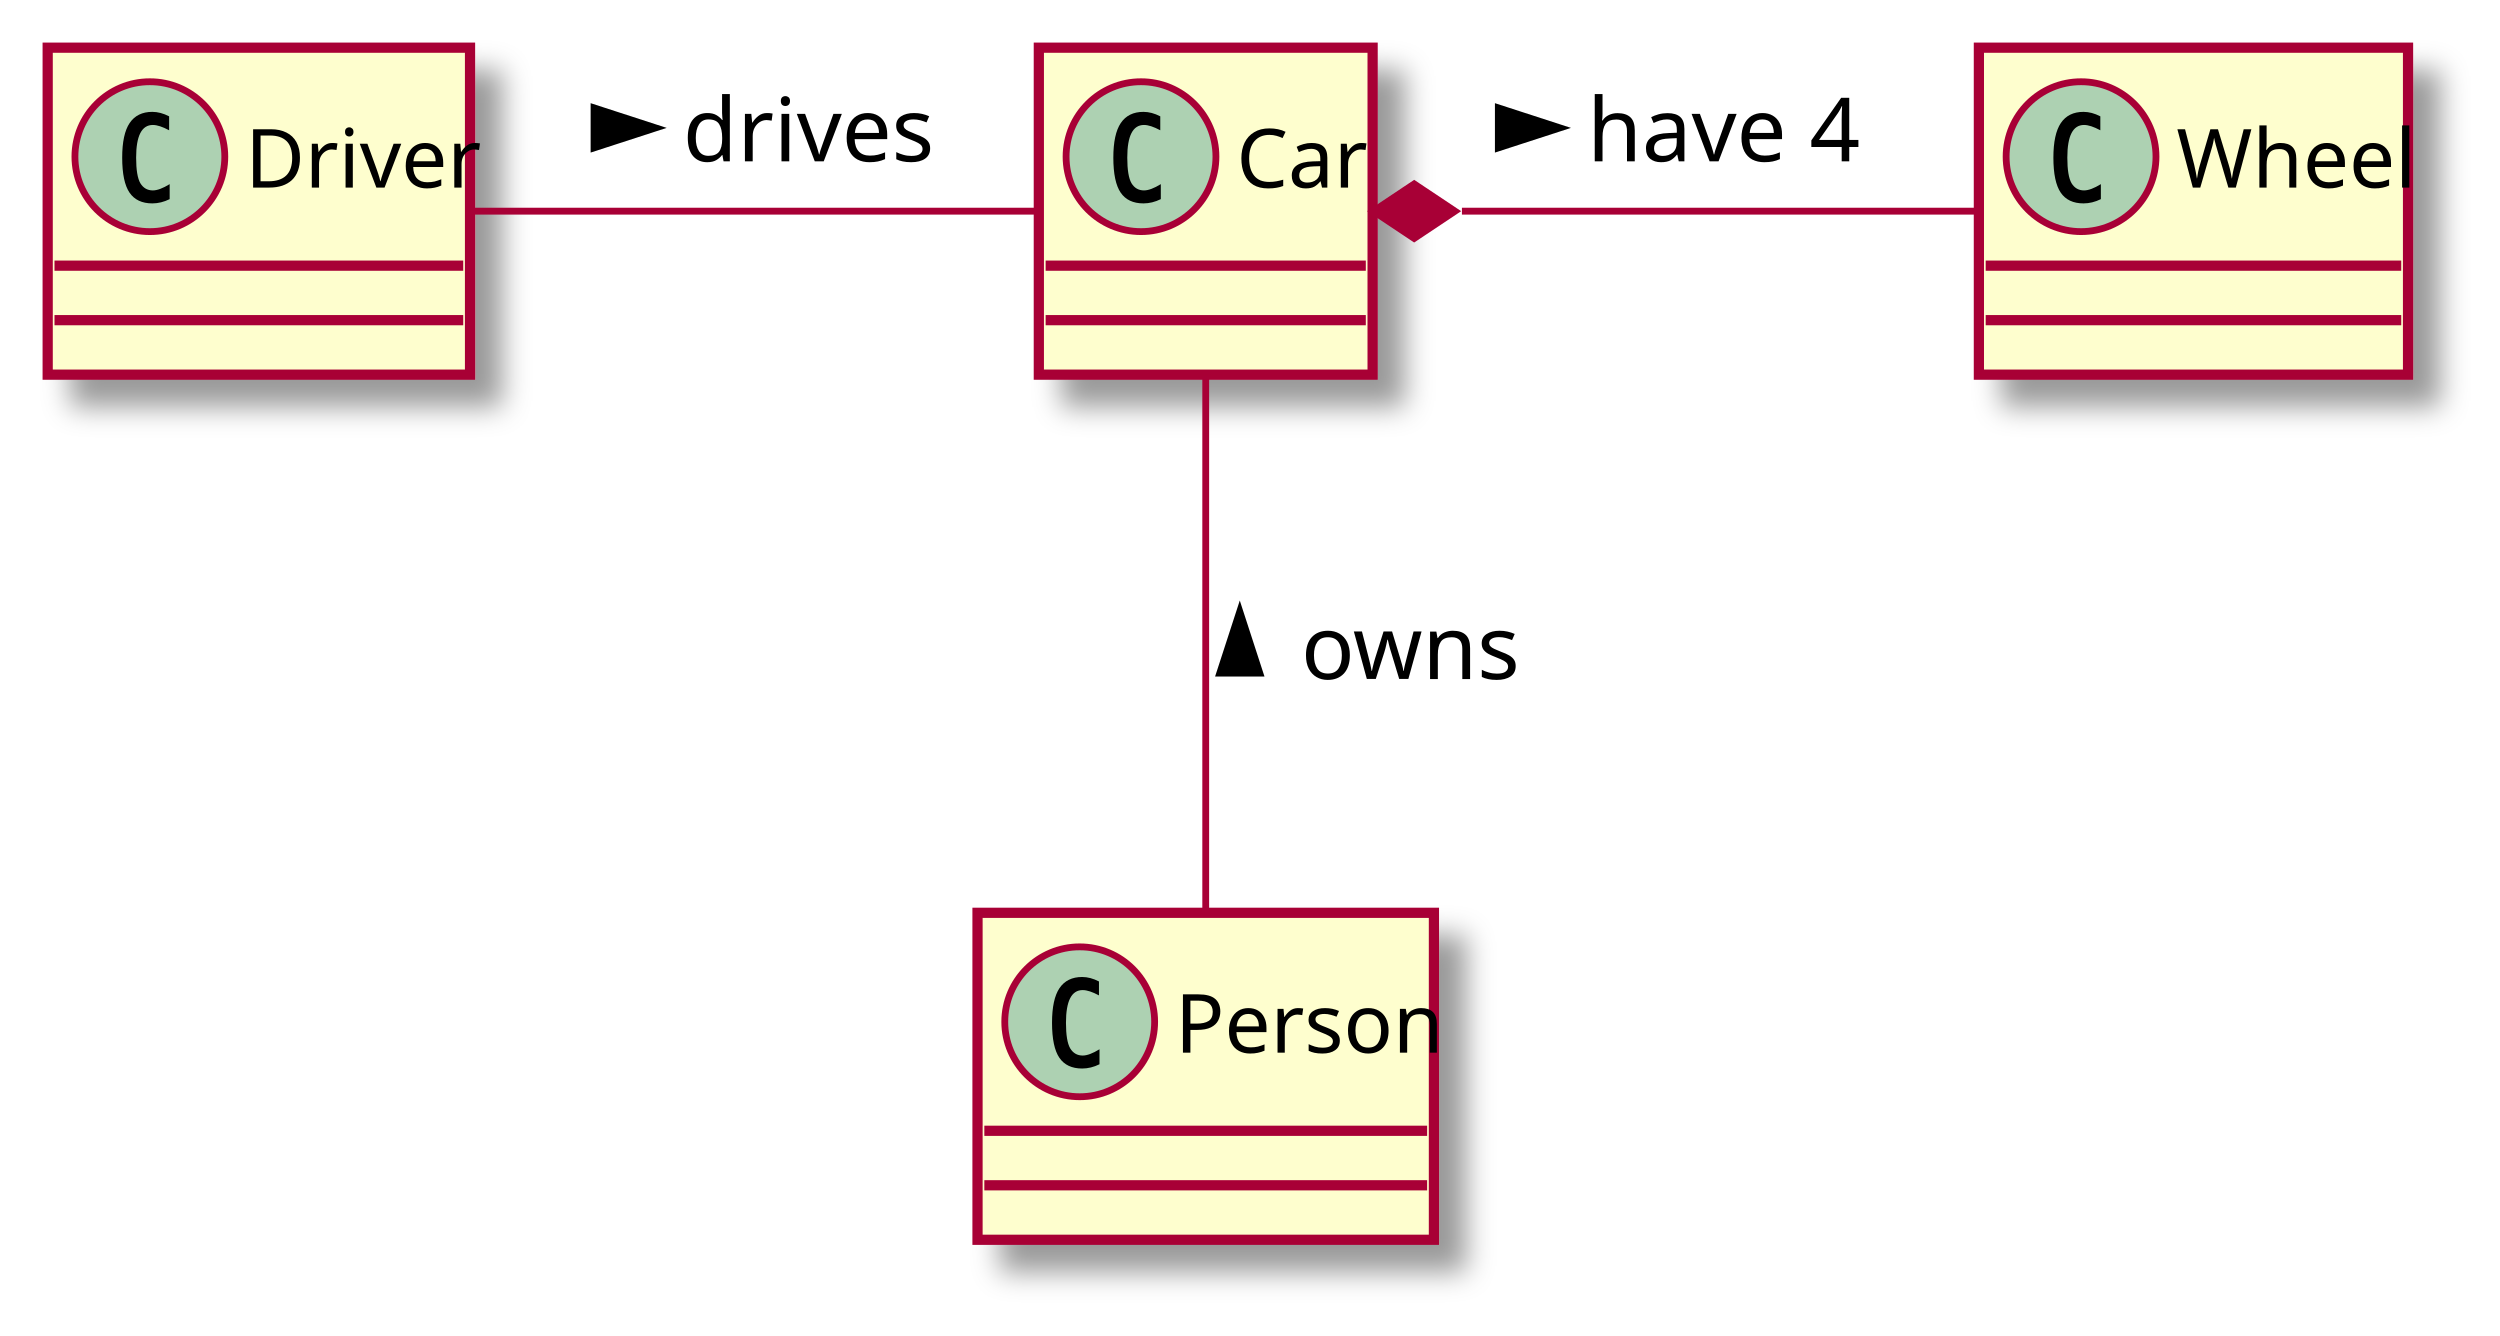
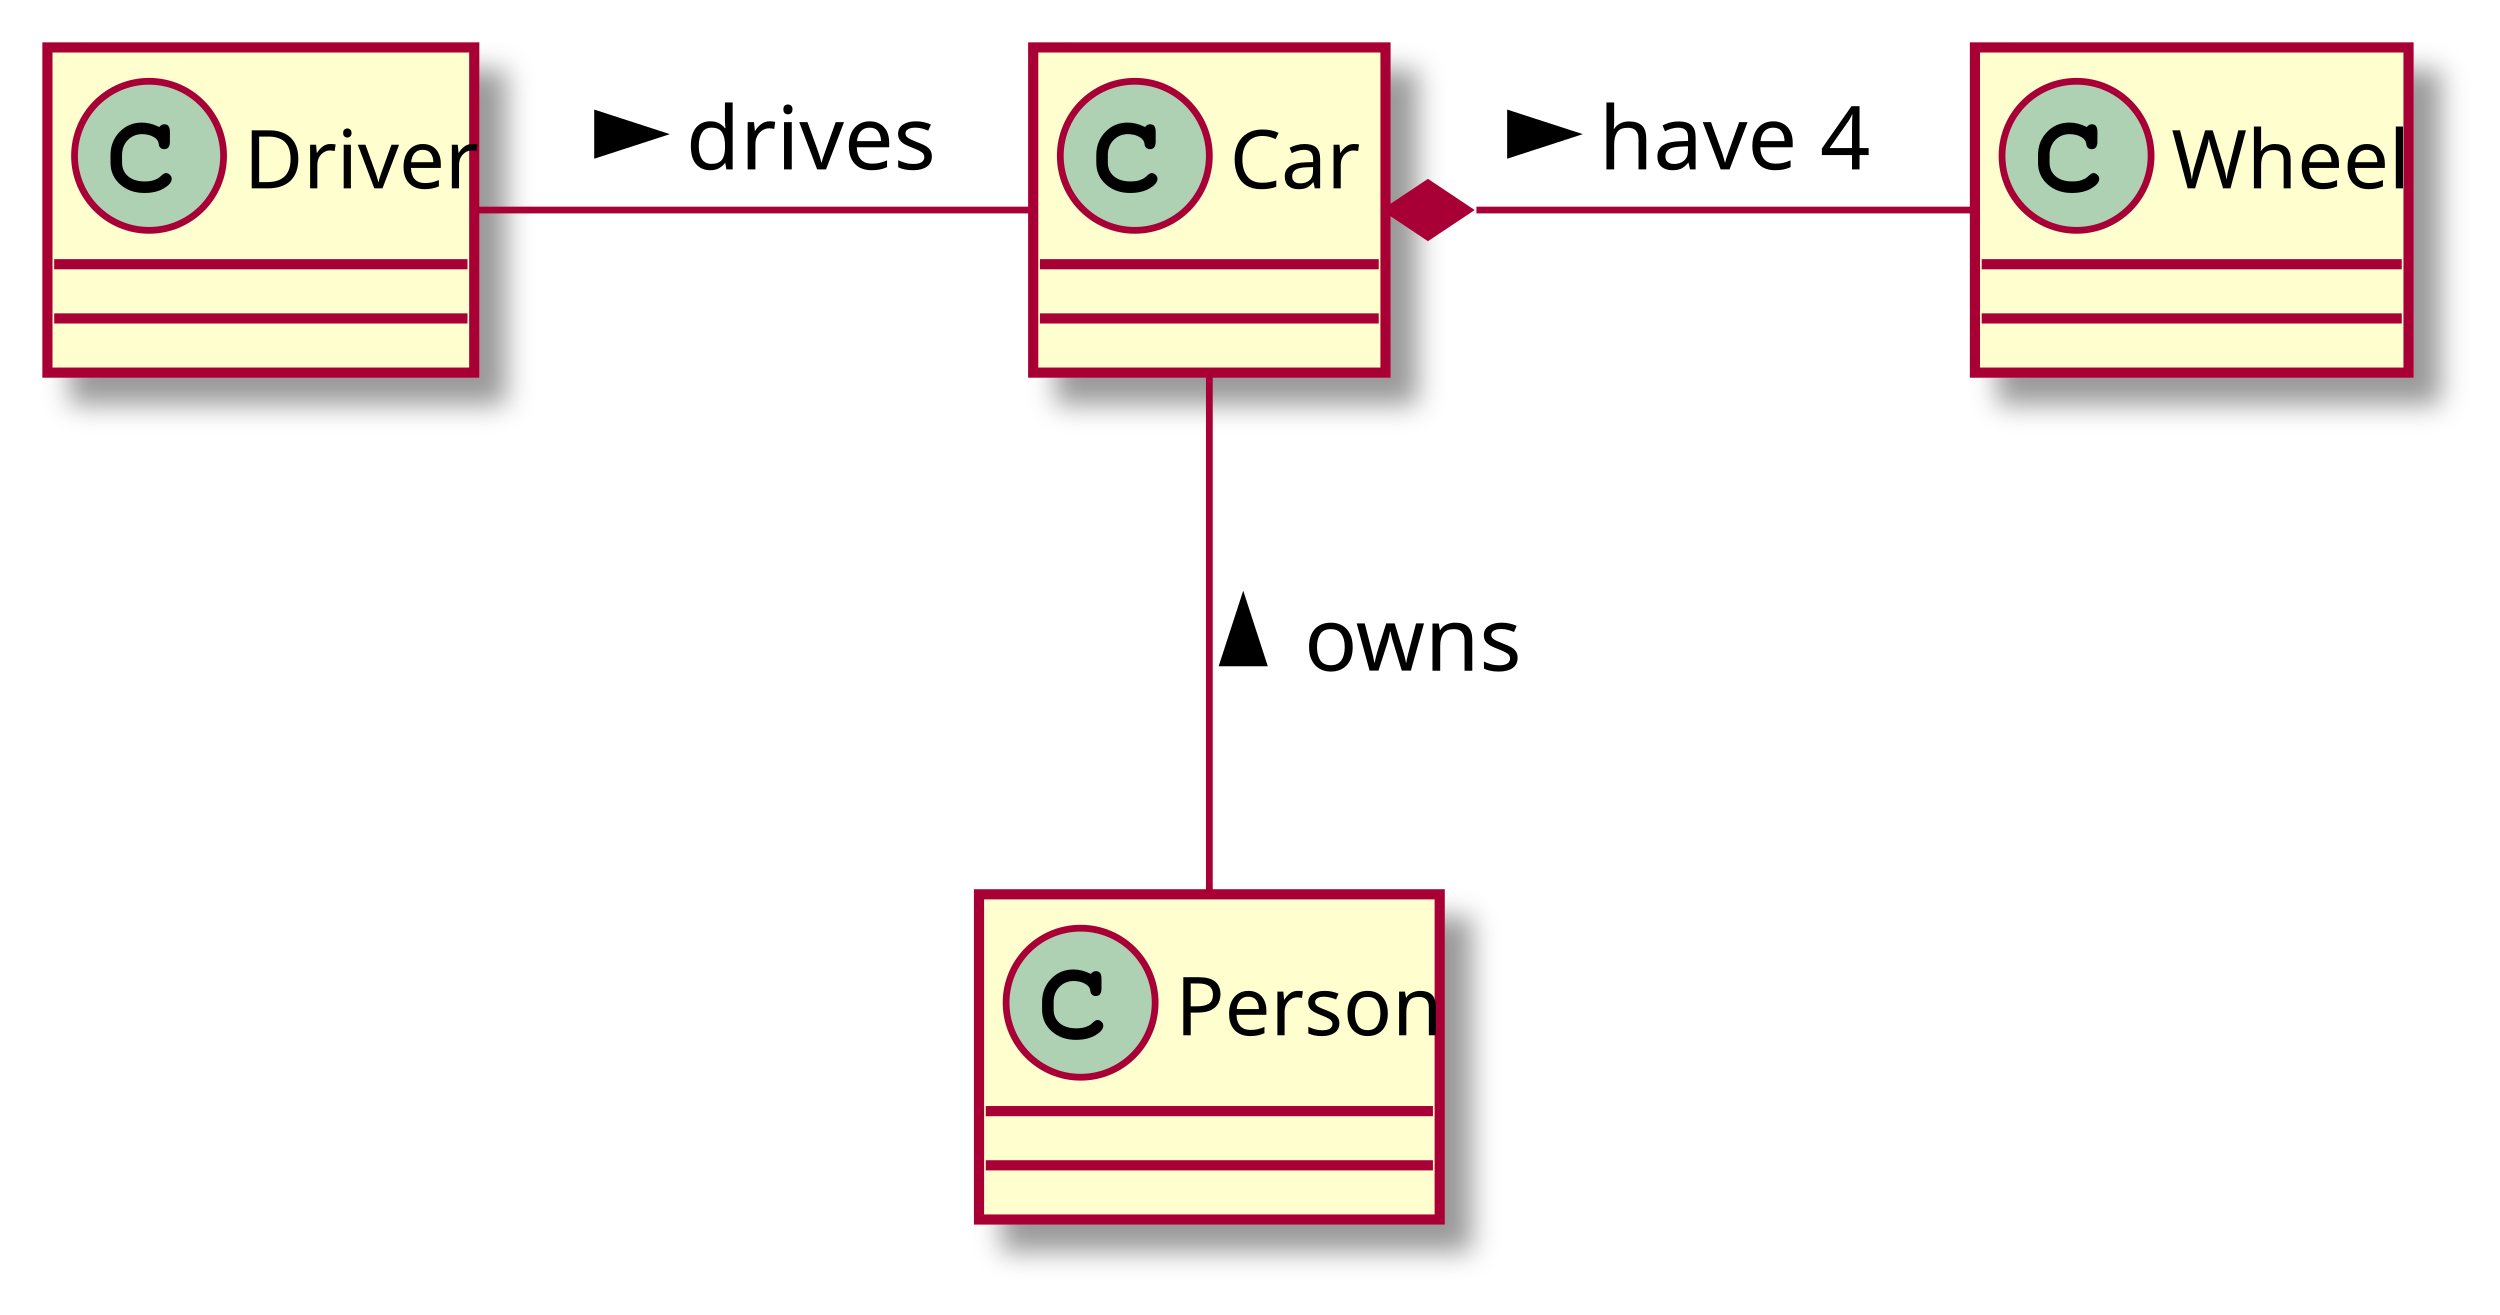
- <svg xmlns="http://www.w3.org/2000/svg" contentScriptType="application/ecmascript" contentStyleType="text/css" height="196px" preserveAspectRatio="none" style="width:367px;height:196px;" version="1.1" viewBox="0 0 367 196" width="367px" zoomAndPan="magnify">
+ <svg xmlns="http://www.w3.org/2000/svg" contentScriptType="application/ecmascript" contentStyleType="text/css" height="194px" preserveAspectRatio="none" style="width:369px;height:194px;background:#FFFFFF;" version="1.1" viewBox="0 0 369 194" width="369px" zoomAndPan="magnify">
  <defs>
    <filter height="300%" id="f1fbfkwplcf7tv" width="300%" x="-1" y="-1">
      <feGaussianBlur result="blurOut" stdDeviation="2.0" />
      <feColorMatrix in="blurOut" result="blurOut2" type="matrix" values="0 0 0 0 0 0 0 0 0 0 0 0 0 0 0 0 0 0 .4 0" />
      <feOffset dx="4.0" dy="4.0" in="blurOut2" result="blurOut3" />
      <feBlend in="SourceGraphic" in2="blurOut3" mode="normal" />
    </filter>
  </defs>
  <g>
-     <rect codeLine="1" fill="#FEFECE" filter="url(#f1fbfkwplcf7tv)" height="48" id="Car" style="stroke:#A80036;stroke-width:1.5;" width="49" x="152.5" y="7" />
+     <rect codeLine="1" fill="#FEFECE" filter="url(#f1fbfkwplcf7tv)" height="48" id="Car" style="stroke:#A80036;stroke-width:1.5;" width="52" x="152.5" y="7" />
    <ellipse cx="167.5" cy="23" fill="#ADD1B2" rx="11" ry="11" style="stroke:#A80036;stroke-width:1.0;" />
-     <path d="M163.438,23.141 Q163.438,19.688 164.531,18.062 Q165.641,16.422 167.859,16.422 Q169.062,16.422 170.328,17.078 L170.328,19.125 Q168.875,18.344 167.938,18.344 Q165.484,18.344 165.484,23.141 Q165.484,25.844 166.109,26.906 Q166.75,27.953 167.938,27.953 Q168.906,27.953 170.406,27.031 L170.406,29.234 Q169.141,29.859 167.859,29.859 Q165.594,29.859 164.516,28.281 Q163.438,26.703 163.438,23.141 Z " fill="#000000" />
-     <text fill="#000000" font-family="sans-serif" font-size="12" lengthAdjust="spacing" textLength="17" x="181.5" y="27.535">Car</text>
-     <line style="stroke:#A80036;stroke-width:1.5;" x1="153.5" x2="200.5" y1="39" y2="39" />
-     <line style="stroke:#A80036;stroke-width:1.5;" x1="153.5" x2="200.5" y1="47" y2="47" />
-     <rect fill="#FEFECE" filter="url(#f1fbfkwplcf7tv)" height="48" id="Driver" style="stroke:#A80036;stroke-width:1.5;" width="62" x="7" y="7" />
+     <path d="M166.859,26.781 Q167.656,26.781 168.219,26.594 Q168.797,26.391 169.031,26.172 Q169.281,25.938 169.516,25.75 Q169.766,25.547 169.984,25.547 Q170.328,25.547 170.578,25.812 Q170.844,26.062 170.844,26.391 Q170.844,27.125 169.672,27.812 Q168.516,28.484 166.812,28.484 Q164.656,28.484 163.234,27.219 Q161.812,25.953 161.812,24.016 L161.812,22.891 Q161.812,20.859 163.141,19.484 Q164.469,18.094 166.438,18.094 Q167.625,18.094 168.844,18.672 L169.016,18.75 Q169.312,18.344 169.734,18.344 Q170.219,18.344 170.391,18.641 Q170.578,18.922 170.578,19.469 L170.578,20.891 Q170.578,22.016 169.734,22.016 Q169.422,22.016 169.219,21.844 Q169.031,21.672 168.984,21.531 Q168.953,21.375 168.906,21.109 Q168.797,20.594 168.281,20.281 Q167.766,19.969 167.312,19.891 Q166.875,19.797 166.5,19.797 Q165.219,19.797 164.359,20.672 Q163.516,21.547 163.516,22.891 L163.516,23.984 Q163.516,25.266 164.422,26.031 Q165.328,26.781 166.859,26.781 Z " fill="#000000" />
+     <text fill="#000000" font-family="sans-serif" font-size="12" lengthAdjust="spacing" textLength="20" x="181.5" y="27.8">Car</text>
+     <line style="stroke:#A80036;stroke-width:1.5;" x1="153.5" x2="203.5" y1="39" y2="39" />
+     <line style="stroke:#A80036;stroke-width:1.5;" x1="153.5" x2="203.5" y1="47" y2="47" />
+     <rect fill="#FEFECE" filter="url(#f1fbfkwplcf7tv)" height="48" id="Driver" style="stroke:#A80036;stroke-width:1.5;" width="63" x="7" y="7" />
    <ellipse cx="22" cy="23" fill="#ADD1B2" rx="11" ry="11" style="stroke:#A80036;stroke-width:1.0;" />
-     <path d="M17.938,23.141 Q17.938,19.688 19.031,18.062 Q20.141,16.422 22.359,16.422 Q23.562,16.422 24.828,17.078 L24.828,19.125 Q23.375,18.344 22.438,18.344 Q19.984,18.344 19.984,23.141 Q19.984,25.844 20.609,26.906 Q21.25,27.953 22.438,27.953 Q23.406,27.953 24.906,27.031 L24.906,29.234 Q23.641,29.859 22.359,29.859 Q20.094,29.859 19.016,28.281 Q17.938,26.703 17.938,23.141 Z " fill="#000000" />
-     <text fill="#000000" font-family="sans-serif" font-size="12" lengthAdjust="spacing" textLength="30" x="36" y="27.535">Driver</text>
-     <line style="stroke:#A80036;stroke-width:1.5;" x1="8" x2="68" y1="39" y2="39" />
-     <line style="stroke:#A80036;stroke-width:1.5;" x1="8" x2="68" y1="47" y2="47" />
-     <rect fill="#FEFECE" filter="url(#f1fbfkwplcf7tv)" height="48" id="Wheel" style="stroke:#A80036;stroke-width:1.5;" width="63" x="290.5" y="7" />
-     <ellipse cx="305.5" cy="23" fill="#ADD1B2" rx="11" ry="11" style="stroke:#A80036;stroke-width:1.0;" />
-     <path d="M301.438,23.141 Q301.438,19.688 302.531,18.062 Q303.641,16.422 305.859,16.422 Q307.062,16.422 308.328,17.078 L308.328,19.125 Q306.875,18.344 305.938,18.344 Q303.484,18.344 303.484,23.141 Q303.484,25.844 304.109,26.906 Q304.75,27.953 305.938,27.953 Q306.906,27.953 308.406,27.031 L308.406,29.234 Q307.141,29.859 305.859,29.859 Q303.594,29.859 302.516,28.281 Q301.438,26.703 301.438,23.141 Z " fill="#000000" />
-     <text fill="#000000" font-family="sans-serif" font-size="12" lengthAdjust="spacing" textLength="31" x="319.5" y="27.535">Wheel</text>
-     <line style="stroke:#A80036;stroke-width:1.5;" x1="291.5" x2="352.5" y1="39" y2="39" />
-     <line style="stroke:#A80036;stroke-width:1.5;" x1="291.5" x2="352.5" y1="47" y2="47" />
-     <rect fill="#FEFECE" filter="url(#f1fbfkwplcf7tv)" height="48" id="Person" style="stroke:#A80036;stroke-width:1.5;" width="67" x="143.5" y="134" />
-     <ellipse cx="158.5" cy="150" fill="#ADD1B2" rx="11" ry="11" style="stroke:#A80036;stroke-width:1.0;" />
-     <path d="M154.438,150.141 Q154.438,146.688 155.531,145.062 Q156.641,143.422 158.859,143.422 Q160.062,143.422 161.328,144.078 L161.328,146.125 Q159.875,145.344 158.938,145.344 Q156.484,145.344 156.484,150.141 Q156.484,152.844 157.109,153.906 Q157.75,154.953 158.938,154.953 Q159.906,154.953 161.406,154.031 L161.406,156.234 Q160.141,156.859 158.859,156.859 Q156.594,156.859 155.516,155.281 Q154.438,153.703 154.438,150.141 Z " fill="#000000" />
-     <text fill="#000000" font-family="sans-serif" font-size="12" lengthAdjust="spacing" textLength="35" x="172.5" y="154.535">Person</text>
-     <line style="stroke:#A80036;stroke-width:1.5;" x1="144.5" x2="209.5" y1="166" y2="166" />
-     <line style="stroke:#A80036;stroke-width:1.5;" x1="144.5" x2="209.5" y1="174" y2="174" />
-     <path codeLine="3" d="M69.19,31 C94.33,31 129.18,31 152.38,31 " fill="none" id="Driver-Car" style="stroke:#A80036;stroke-width:1.0;" />
-     <polygon fill="#000000" points="96.25,18.773,87.205,15.834,87.205,21.711,96.25,18.773" style="stroke:#000000;stroke-width:1.0;" />
-     <text fill="#000000" font-family="sans-serif" font-size="13" lengthAdjust="spacing" textLength="34" x="100.25" y="23.686">drives</text>
-     <path codeLine="4" d="M214.61,31 C238.14,31 268.13,31 290.43,31 " fill="none" id="Car-backto-Wheel" style="stroke:#A80036;stroke-width:1.0;" />
-     <polygon fill="#A80036" points="201.6,31,207.6,35,213.6,31,207.6,27,201.6,31" style="stroke:#A80036;stroke-width:1.0;" />
-     <polygon fill="#000000" points="229,18.773,219.955,15.834,219.955,21.711,229,18.773" style="stroke:#000000;stroke-width:1.0;" />
-     <text fill="#000000" font-family="sans-serif" font-size="13" lengthAdjust="spacing" textLength="39" x="233" y="23.686">have 4</text>
-     <path codeLine="5" d="M177,55.22 C177,77.67 177,111.5 177,133.91 " fill="none" id="Car-Person" style="stroke:#A80036;stroke-width:1.0;" />
-     <polygon fill="#000000" points="182,89.772,179.061,98.817,184.939,98.817,182,89.772" style="stroke:#000000;stroke-width:1.0;" />
-     <text fill="#000000" font-family="sans-serif" font-size="13" lengthAdjust="spacing" textLength="30" x="191" y="99.686">owns</text>
+     <path d="M21.359,26.781 Q22.156,26.781 22.719,26.594 Q23.297,26.391 23.531,26.172 Q23.781,25.938 24.016,25.75 Q24.266,25.547 24.484,25.547 Q24.828,25.547 25.078,25.812 Q25.344,26.062 25.344,26.391 Q25.344,27.125 24.172,27.812 Q23.016,28.484 21.312,28.484 Q19.156,28.484 17.734,27.219 Q16.312,25.953 16.312,24.016 L16.312,22.891 Q16.312,20.859 17.641,19.484 Q18.969,18.094 20.938,18.094 Q22.125,18.094 23.344,18.672 L23.516,18.75 Q23.812,18.344 24.234,18.344 Q24.719,18.344 24.891,18.641 Q25.078,18.922 25.078,19.469 L25.078,20.891 Q25.078,22.016 24.234,22.016 Q23.922,22.016 23.719,21.844 Q23.531,21.672 23.484,21.531 Q23.453,21.375 23.406,21.109 Q23.297,20.594 22.781,20.281 Q22.266,19.969 21.812,19.891 Q21.375,19.797 21,19.797 Q19.719,19.797 18.859,20.672 Q18.016,21.547 18.016,22.891 L18.016,23.984 Q18.016,25.266 18.922,26.031 Q19.828,26.781 21.359,26.781 Z " fill="#000000" />
+     <text fill="#000000" font-family="sans-serif" font-size="12" lengthAdjust="spacing" textLength="31" x="36" y="27.8">Driver</text>
+     <line style="stroke:#A80036;stroke-width:1.5;" x1="8" x2="69" y1="39" y2="39" />
+     <line style="stroke:#A80036;stroke-width:1.5;" x1="8" x2="69" y1="47" y2="47" />
+     <rect fill="#FEFECE" filter="url(#f1fbfkwplcf7tv)" height="48" id="Wheel" style="stroke:#A80036;stroke-width:1.5;" width="64" x="291.5" y="7" />
+     <ellipse cx="306.5" cy="23" fill="#ADD1B2" rx="11" ry="11" style="stroke:#A80036;stroke-width:1.0;" />
+     <path d="M305.859,26.781 Q306.656,26.781 307.219,26.594 Q307.797,26.391 308.031,26.172 Q308.281,25.938 308.516,25.75 Q308.766,25.547 308.984,25.547 Q309.328,25.547 309.578,25.812 Q309.844,26.062 309.844,26.391 Q309.844,27.125 308.672,27.812 Q307.516,28.484 305.812,28.484 Q303.656,28.484 302.234,27.219 Q300.812,25.953 300.812,24.016 L300.812,22.891 Q300.812,20.859 302.141,19.484 Q303.469,18.094 305.438,18.094 Q306.625,18.094 307.844,18.672 L308.016,18.75 Q308.312,18.344 308.734,18.344 Q309.219,18.344 309.391,18.641 Q309.578,18.922 309.578,19.469 L309.578,20.891 Q309.578,22.016 308.734,22.016 Q308.422,22.016 308.219,21.844 Q308.031,21.672 307.984,21.531 Q307.953,21.375 307.906,21.109 Q307.797,20.594 307.281,20.281 Q306.766,19.969 306.312,19.891 Q305.875,19.797 305.5,19.797 Q304.219,19.797 303.359,20.672 Q302.516,21.547 302.516,22.891 L302.516,23.984 Q302.516,25.266 303.422,26.031 Q304.328,26.781 305.859,26.781 Z " fill="#000000" />
+     <text fill="#000000" font-family="sans-serif" font-size="12" lengthAdjust="spacing" textLength="32" x="320.5" y="27.8">Wheel</text>
+     <line style="stroke:#A80036;stroke-width:1.5;" x1="292.5" x2="354.5" y1="39" y2="39" />
+     <line style="stroke:#A80036;stroke-width:1.5;" x1="292.5" x2="354.5" y1="47" y2="47" />
+     <rect fill="#FEFECE" filter="url(#f1fbfkwplcf7tv)" height="48" id="Person" style="stroke:#A80036;stroke-width:1.5;" width="68" x="144.5" y="132" />
+     <ellipse cx="159.5" cy="148" fill="#ADD1B2" rx="11" ry="11" style="stroke:#A80036;stroke-width:1.0;" />
+     <path d="M158.859,151.781 Q159.656,151.781 160.219,151.594 Q160.797,151.391 161.031,151.172 Q161.281,150.938 161.516,150.75 Q161.766,150.547 161.984,150.547 Q162.328,150.547 162.578,150.812 Q162.844,151.062 162.844,151.391 Q162.844,152.125 161.672,152.812 Q160.516,153.484 158.812,153.484 Q156.656,153.484 155.234,152.219 Q153.812,150.953 153.812,149.016 L153.812,147.891 Q153.812,145.859 155.141,144.484 Q156.469,143.094 158.438,143.094 Q159.625,143.094 160.844,143.672 L161.016,143.75 Q161.312,143.344 161.734,143.344 Q162.219,143.344 162.391,143.641 Q162.578,143.922 162.578,144.469 L162.578,145.891 Q162.578,147.016 161.734,147.016 Q161.422,147.016 161.219,146.844 Q161.031,146.672 160.984,146.531 Q160.953,146.375 160.906,146.109 Q160.797,145.594 160.281,145.281 Q159.766,144.969 159.312,144.891 Q158.875,144.797 158.5,144.797 Q157.219,144.797 156.359,145.672 Q155.516,146.547 155.516,147.891 L155.516,148.984 Q155.516,150.266 156.422,151.031 Q157.328,151.781 158.859,151.781 Z " fill="#000000" />
+     <text fill="#000000" font-family="sans-serif" font-size="12" lengthAdjust="spacing" textLength="36" x="173.5" y="152.8">Person</text>
+     <line style="stroke:#A80036;stroke-width:1.5;" x1="145.5" x2="211.5" y1="164" y2="164" />
+     <line style="stroke:#A80036;stroke-width:1.5;" x1="145.5" x2="211.5" y1="172" y2="172" />
+     <path codeLine="3" d="M70.27,31 C95.12,31 129.24,31 152.48,31 " fill="none" id="Driver-Car" style="stroke:#A80036;stroke-width:1.0;" />
+     <polygon fill="#000000" points="97.25,19.8,88.205,16.861,88.205,22.739,97.25,19.8" style="stroke:#000000;stroke-width:1.0;" />
+     <text fill="#000000" font-family="sans-serif" font-size="13" lengthAdjust="spacing" textLength="33" x="101.25" y="25">drives</text>
+     <path codeLine="4" d="M217.92,31 C240.96,31 269.69,31 291.35,31 " fill="none" id="Car-backto-Wheel" style="stroke:#A80036;stroke-width:1.0;" />
+     <polygon fill="#A80036" points="204.76,31,210.76,35,216.76,31,210.76,27,204.76,31" style="stroke:#A80036;stroke-width:1.0;" />
+     <polygon fill="#000000" points="232,19.8,222.955,16.861,222.955,22.739,232,19.8" style="stroke:#000000;stroke-width:1.0;" />
+     <text fill="#000000" font-family="sans-serif" font-size="13" lengthAdjust="spacing" textLength="37" x="236" y="25">have 4</text>
+     <path codeLine="5" d="M178.5,55.14 C178.5,77.13 178.5,110.01 178.5,131.97 " fill="none" id="Car-Person" style="stroke:#A80036;stroke-width:1.0;" />
+     <polygon fill="#000000" points="183.5,88.8,180.561,97.845,186.439,97.845,183.5,88.8" style="stroke:#000000;stroke-width:1.0;" />
+     <text fill="#000000" font-family="sans-serif" font-size="13" lengthAdjust="spacing" textLength="29" x="192.5" y="99">owns</text>
  </g>
</svg>
